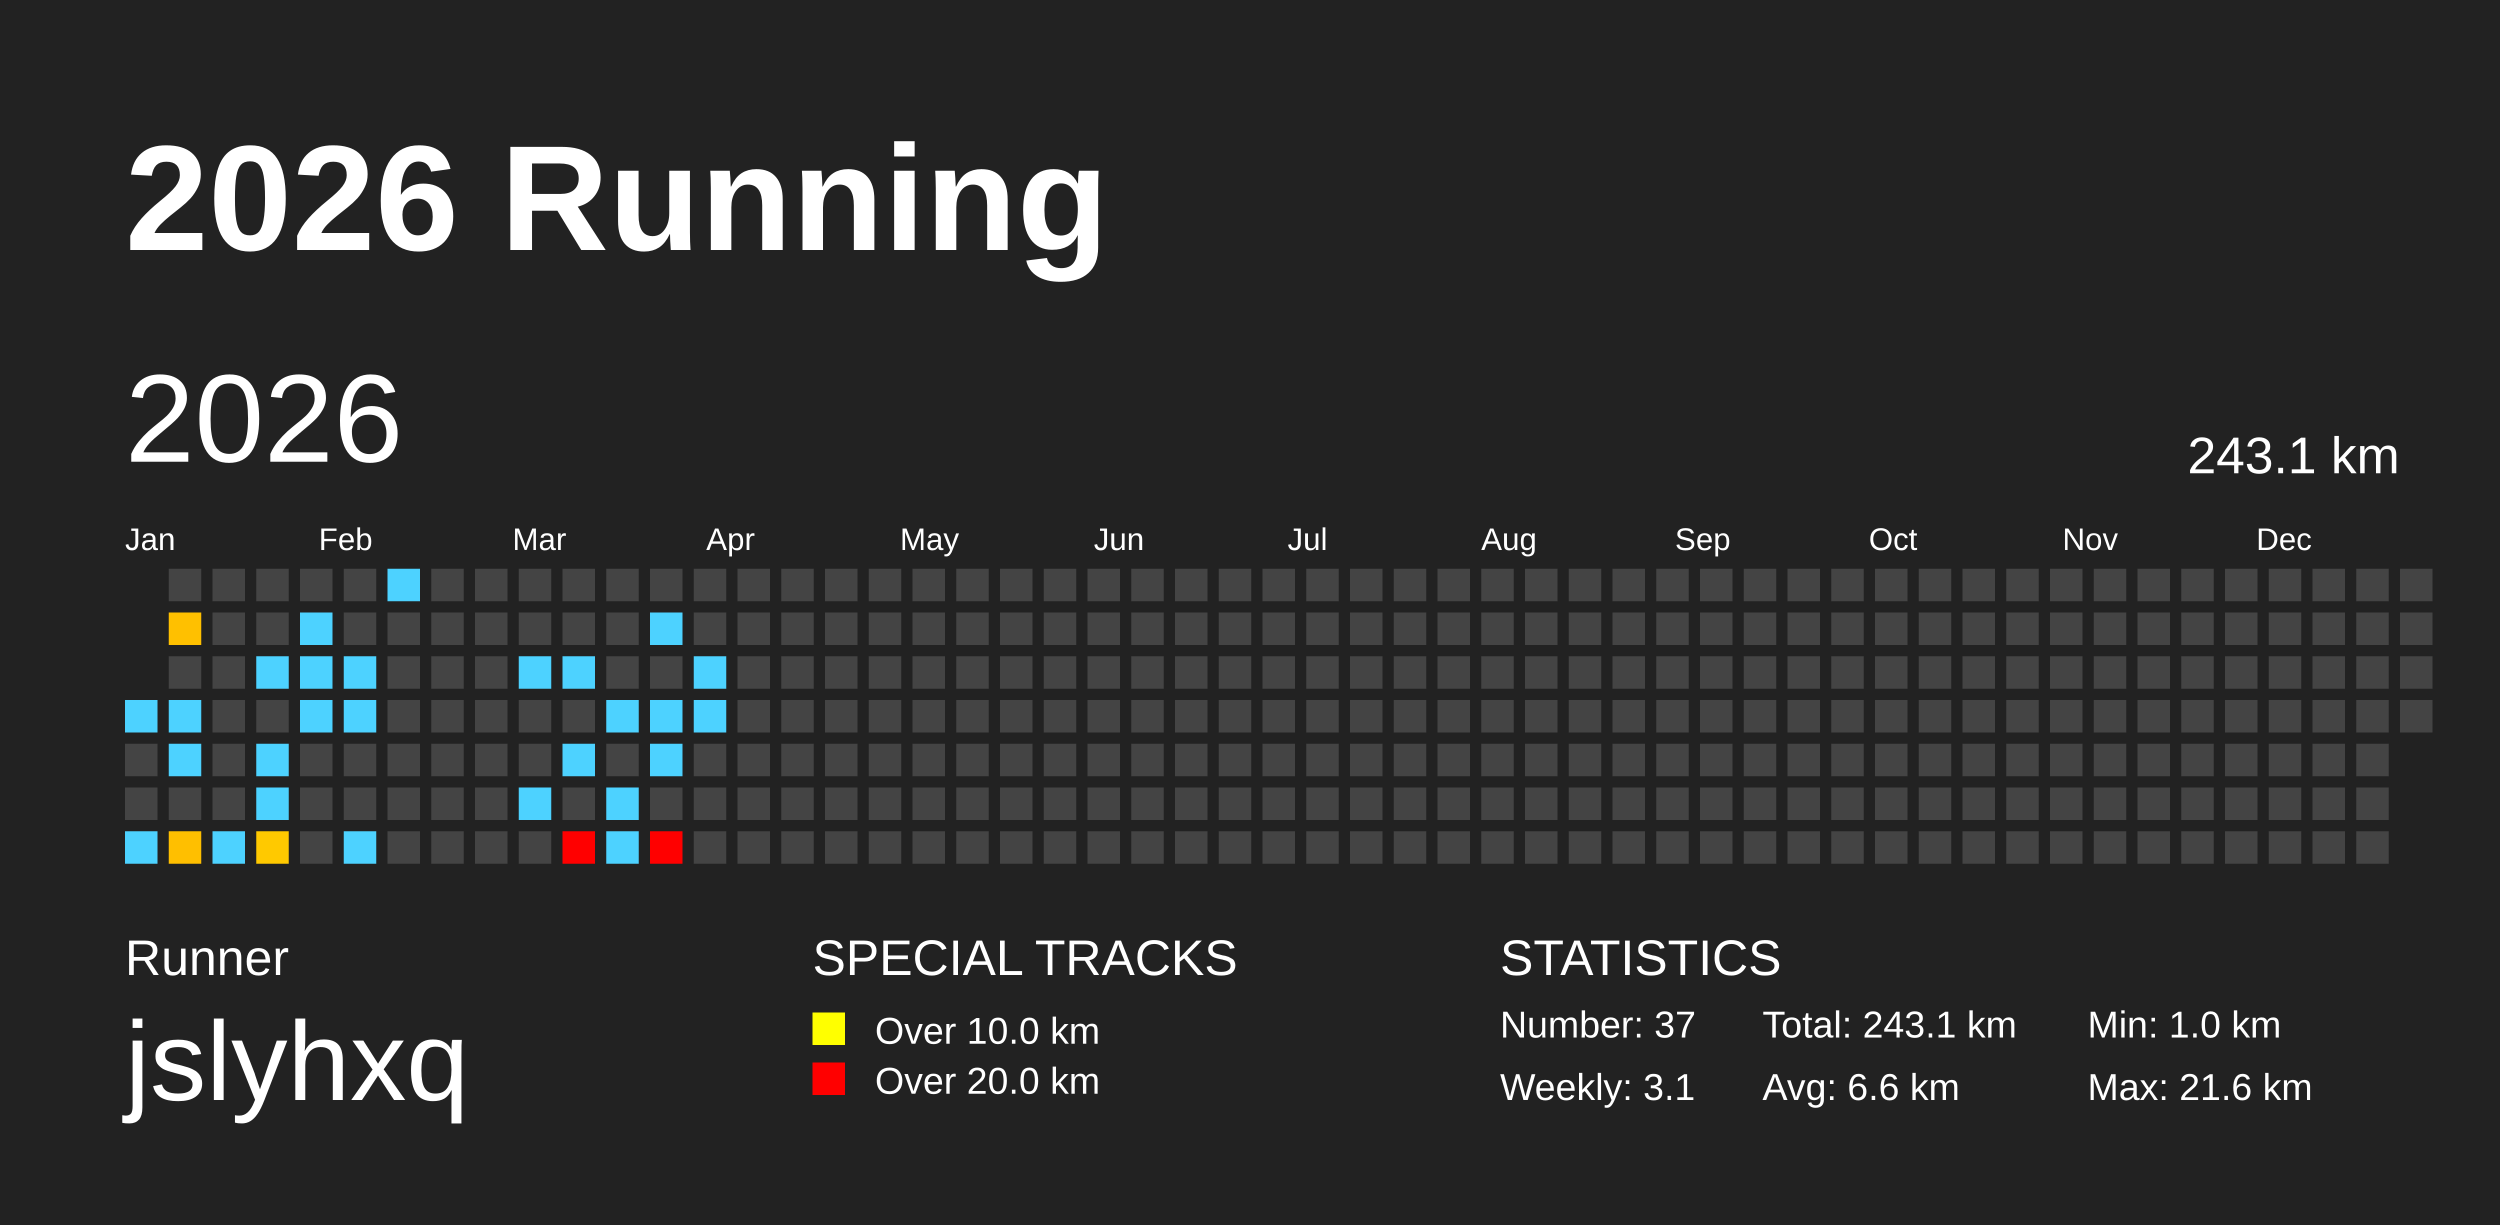
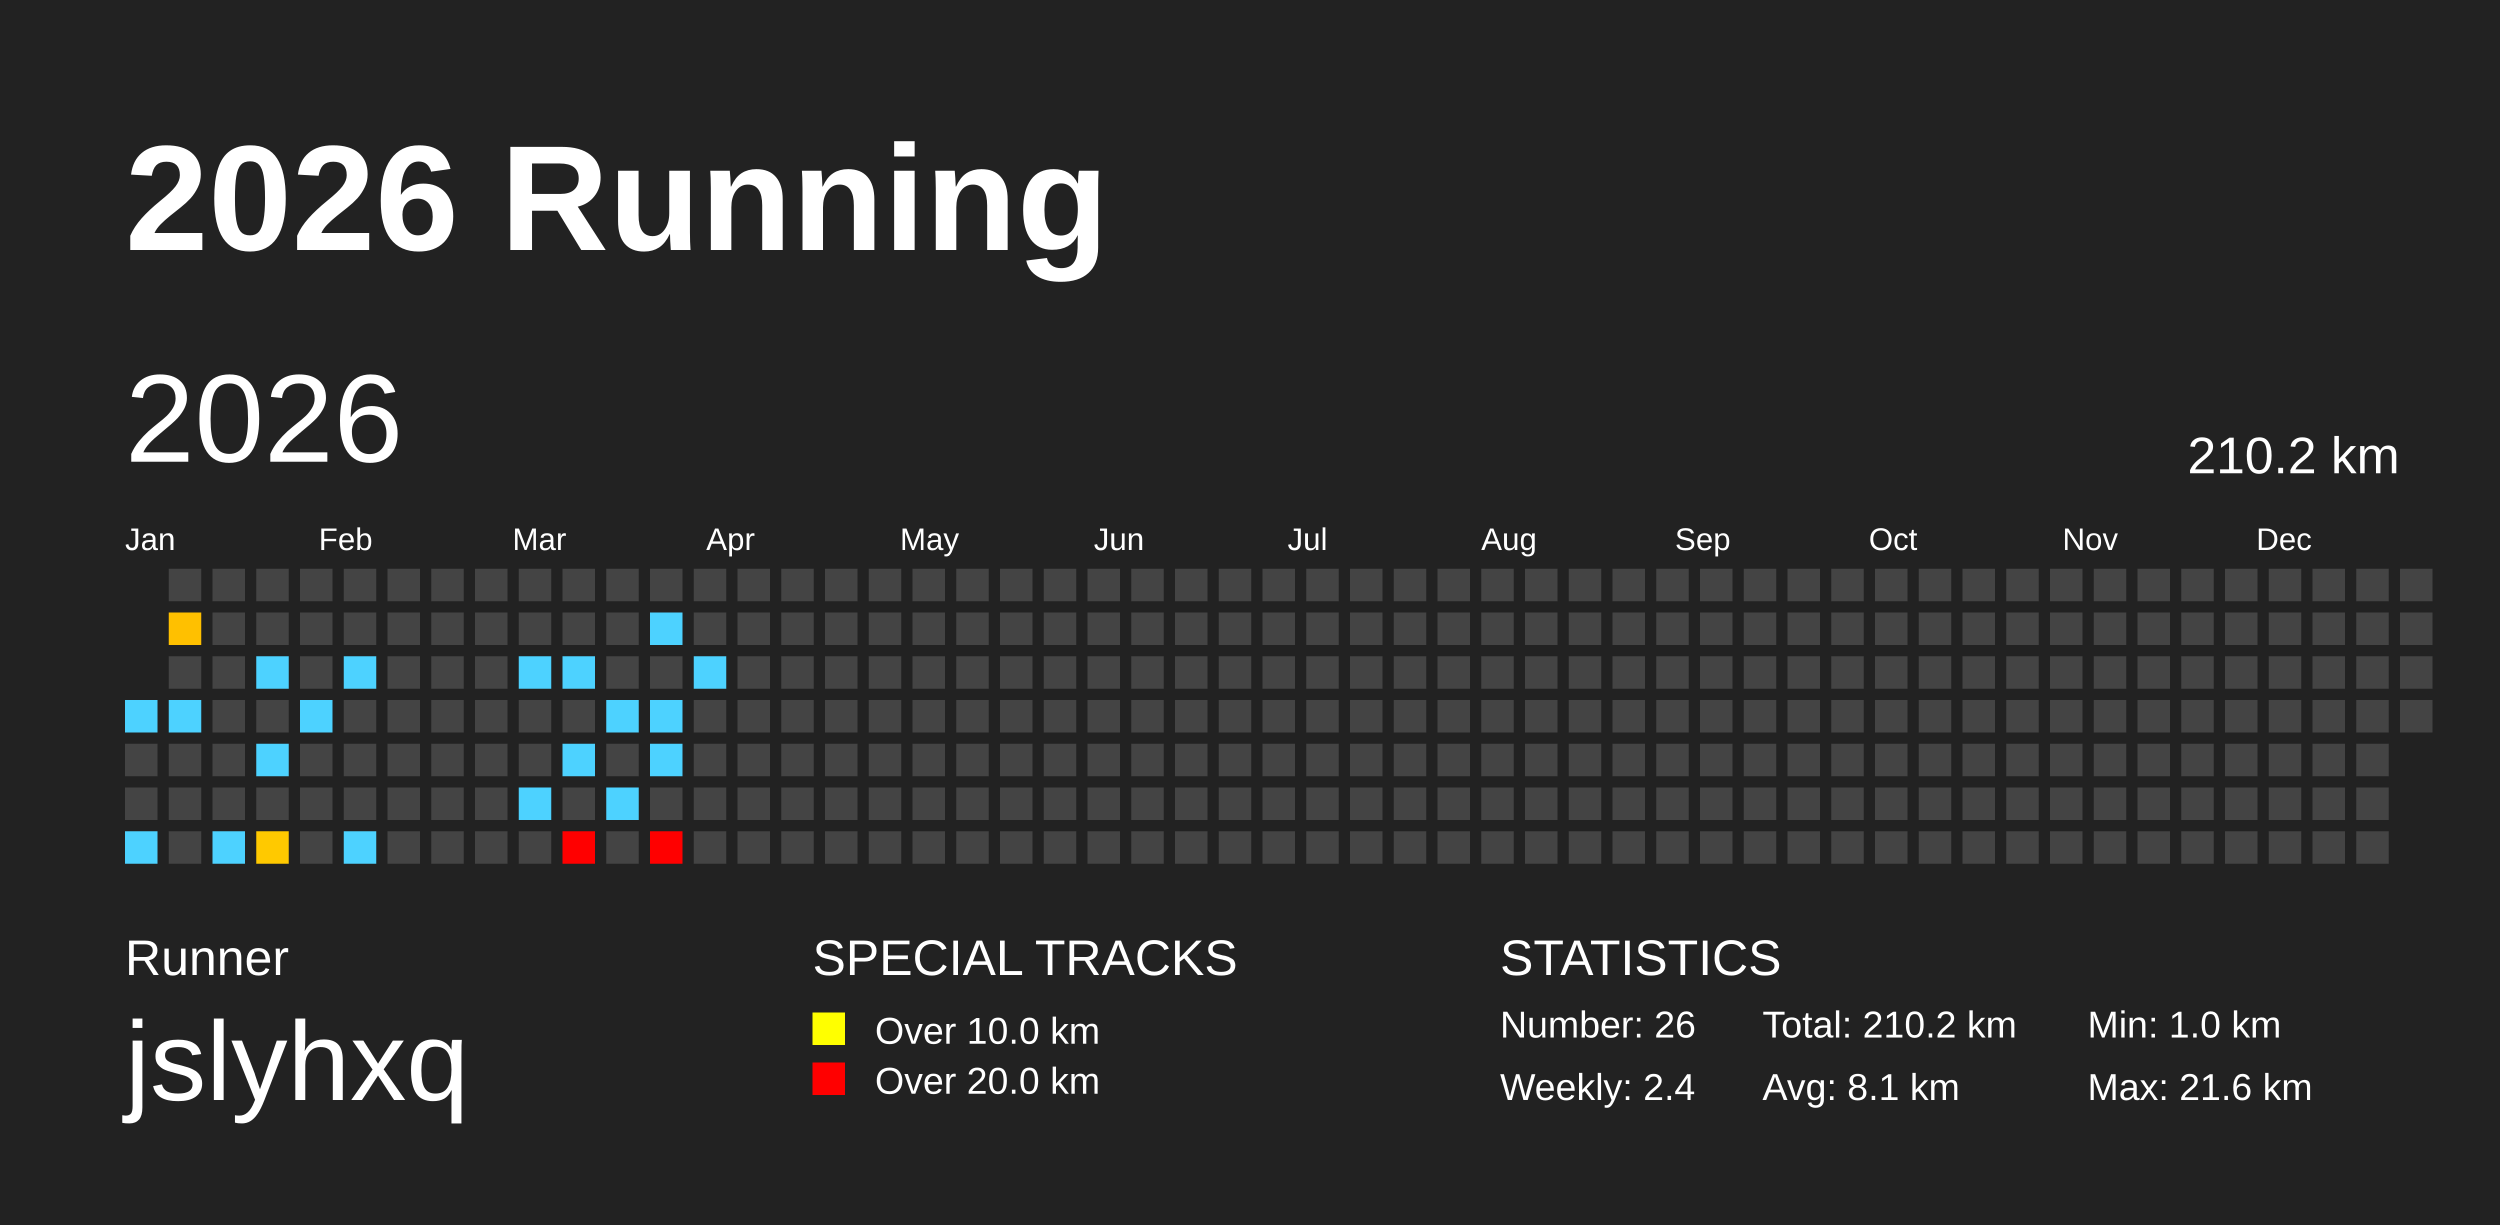
<svg xmlns="http://www.w3.org/2000/svg" baseProfile="full" height="98mm" version="1.1" viewBox="0,0,200,98" width="200mm">
  <defs />
  <rect fill="#222222" height="98" width="200" x="0" y="0" />
  <text fill="#FFFFFF" style="font-size:12px; font-family:Arial; font-weight:bold;" x="10" y="20">2026 Running</text>
  <text fill="#FFFFFF" style="font-size:4px; font-family:Arial" x="10" y="78">Runner</text>
  <text fill="#FFFFFF" style="font-size:9px; font-family:Arial" x="10" y="88">jslyhxq</text>
  <text fill="#FFFFFF" style="font-size:4px; font-family:Arial" x="65" y="78">SPECIAL TRACKS</text>
  <rect fill="yellow" height="2.6" width="2.6" x="65" y="81" />
  <text fill="#FFFFFF" style="font-size:3px; font-family:Arial" x="70" y="83.5">Over 10.0 km</text>
  <rect fill="red" height="2.6" width="2.6" x="65" y="85" />
  <text fill="#FFFFFF" style="font-size:3px; font-family:Arial" x="70" y="87.5">Over 20.0 km</text>
  <text fill="#FFFFFF" style="font-size:4px; font-family:Arial" x="120" y="78">STATISTICS</text>
-   <text fill="#FFFFFF" style="font-size:3px; font-family:Arial" x="120" y="83">Number: 37</text>
-   <text fill="#FFFFFF" style="font-size:3px; font-family:Arial" x="120" y="88">Weekly: 3.1</text>
-   <text fill="#FFFFFF" style="font-size:3px; font-family:Arial" x="141" y="83">Total: 243.1 km</text>
-   <text fill="#FFFFFF" style="font-size:3px; font-family:Arial" x="141" y="88">Avg: 6.6 km</text>
+   <text fill="#FFFFFF" style="font-size:3px; font-family:Arial" x="120" y="83">Number: 26</text>
+   <text fill="#FFFFFF" style="font-size:3px; font-family:Arial" x="120" y="88">Weekly: 2.4</text>
+   <text fill="#FFFFFF" style="font-size:3px; font-family:Arial" x="141" y="83">Total: 210.2 km</text>
+   <text fill="#FFFFFF" style="font-size:3px; font-family:Arial" x="141" y="88">Avg: 8.1 km</text>
  <text fill="#FFFFFF" style="font-size:3px; font-family:Arial" x="167" y="83">Min: 1.0 km</text>
  <text fill="#FFFFFF" style="font-size:3px; font-family:Arial" x="167" y="88">Max: 21.6 km</text>
  <text dominant-baseline="hanging" fill="#FFFFFF" style="font-size:10.0px; font-family:Arial;" x="10" y="30">2026</text>
-   <text dominant-baseline="hanging" fill="#FFFFFF" style="font-size:4.125px; font-family:Arial;" x="175" y="35">243.1 km</text>
+   <text dominant-baseline="hanging" fill="#FFFFFF" style="font-size:4.125px; font-family:Arial;" x="175" y="35">210.2 km</text>
  <text fill="#FFFFFF" style="font-size:2.5px; font-family:Arial" x="10.0" y="44">Jan</text>
  <text fill="#FFFFFF" style="font-size:2.5px; font-family:Arial" x="25.5" y="44">Feb</text>
  <text fill="#FFFFFF" style="font-size:2.5px; font-family:Arial" x="41.0" y="44">Mar</text>
  <text fill="#FFFFFF" style="font-size:2.5px; font-family:Arial" x="56.5" y="44">Apr</text>
  <text fill="#FFFFFF" style="font-size:2.5px; font-family:Arial" x="72.0" y="44">May</text>
  <text fill="#FFFFFF" style="font-size:2.5px; font-family:Arial" x="87.5" y="44">Jun</text>
  <text fill="#FFFFFF" style="font-size:2.5px; font-family:Arial" x="103.0" y="44">Jul</text>
  <text fill="#FFFFFF" style="font-size:2.5px; font-family:Arial" x="118.5" y="44">Aug</text>
  <text fill="#FFFFFF" style="font-size:2.5px; font-family:Arial" x="134.0" y="44">Sep</text>
  <text fill="#FFFFFF" style="font-size:2.5px; font-family:Arial" x="149.5" y="44">Oct</text>
  <text fill="#FFFFFF" style="font-size:2.5px; font-family:Arial" x="165.0" y="44">Nov</text>
  <text fill="#FFFFFF" style="font-size:2.5px; font-family:Arial" x="180.5" y="44">Dec</text>
  <rect fill="#4dd2ff" height="2.6" width="2.6" x="10.0" y="56.0" />
  <rect fill="#444444" height="2.6" width="2.6" x="10.0" y="59.5" />
  <rect fill="#444444" height="2.6" width="2.6" x="10.0" y="63.0" />
  <rect fill="#4dd2ff" height="2.6" width="2.6" x="10.0" y="66.5" />
  <rect fill="#444444" height="2.6" width="2.6" x="13.5" y="45.5" />
  <rect fill="#ffc000" height="2.6" width="2.6" x="13.5" y="49.0" />
  <rect fill="#444444" height="2.6" width="2.6" x="13.5" y="52.5" />
  <rect fill="#4dd2ff" height="2.6" width="2.6" x="13.5" y="56.0" />
-   <rect fill="#4dd2ff" height="2.6" width="2.6" x="13.5" y="59.5" />
+   <rect fill="#444444" height="2.6" width="2.6" x="13.5" y="59.5" />
  <rect fill="#444444" height="2.6" width="2.6" x="13.5" y="63.0" />
-   <rect fill="#ffbf00" height="2.6" width="2.6" x="13.5" y="66.5" />
+   <rect fill="#444444" height="2.6" width="2.6" x="13.5" y="66.5" />
  <rect fill="#444444" height="2.6" width="2.6" x="17.0" y="45.5" />
  <rect fill="#444444" height="2.6" width="2.6" x="17.0" y="49.0" />
  <rect fill="#444444" height="2.6" width="2.6" x="17.0" y="52.5" />
  <rect fill="#444444" height="2.6" width="2.6" x="17.0" y="56.0" />
  <rect fill="#444444" height="2.6" width="2.6" x="17.0" y="59.5" />
  <rect fill="#444444" height="2.6" width="2.6" x="17.0" y="63.0" />
  <rect fill="#4dd2ff" height="2.6" width="2.6" x="17.0" y="66.5" />
  <rect fill="#444444" height="2.6" width="2.6" x="20.5" y="45.5" />
  <rect fill="#444444" height="2.6" width="2.6" x="20.5" y="49.0" />
  <rect fill="#4dd2ff" height="2.6" width="2.6" x="20.5" y="52.5" />
  <rect fill="#444444" height="2.6" width="2.6" x="20.5" y="56.0" />
  <rect fill="#4dd2ff" height="2.6" width="2.6" x="20.5" y="59.5" />
-   <rect fill="#4dd2ff" height="2.6" width="2.6" x="20.5" y="63.0" />
+   <rect fill="#444444" height="2.6" width="2.6" x="20.5" y="63.0" />
  <rect fill="#ffc900" height="2.6" width="2.6" x="20.5" y="66.5" />
  <rect fill="#444444" height="2.6" width="2.6" x="24.0" y="45.5" />
-   <rect fill="#4dd2ff" height="2.6" width="2.6" x="24.0" y="49.0" />
-   <rect fill="#4dd2ff" height="2.6" width="2.6" x="24.0" y="52.5" />
+   <rect fill="#444444" height="2.6" width="2.6" x="24.0" y="49.0" />
+   <rect fill="#444444" height="2.6" width="2.6" x="24.0" y="52.5" />
  <rect fill="#4dd2ff" height="2.6" width="2.6" x="24.0" y="56.0" />
  <rect fill="#444444" height="2.6" width="2.6" x="24.0" y="59.5" />
  <rect fill="#444444" height="2.6" width="2.6" x="24.0" y="63.0" />
  <rect fill="#444444" height="2.6" width="2.6" x="24.0" y="66.5" />
  <rect fill="#444444" height="2.6" width="2.6" x="27.5" y="45.5" />
  <rect fill="#444444" height="2.6" width="2.6" x="27.5" y="49.0" />
  <rect fill="#4dd2ff" height="2.6" width="2.6" x="27.5" y="52.5" />
-   <rect fill="#4dd2ff" height="2.6" width="2.6" x="27.5" y="56.0" />
+   <rect fill="#444444" height="2.6" width="2.6" x="27.5" y="56.0" />
  <rect fill="#444444" height="2.6" width="2.6" x="27.5" y="59.5" />
  <rect fill="#444444" height="2.6" width="2.6" x="27.5" y="63.0" />
  <rect fill="#4dd2ff" height="2.6" width="2.6" x="27.5" y="66.5" />
-   <rect fill="#4dd2ff" height="2.6" width="2.6" x="31.0" y="45.5" />
+   <rect fill="#444444" height="2.6" width="2.6" x="31.0" y="45.5" />
  <rect fill="#444444" height="2.6" width="2.6" x="31.0" y="49.0" />
  <rect fill="#444444" height="2.6" width="2.6" x="31.0" y="52.5" />
  <rect fill="#444444" height="2.6" width="2.6" x="31.0" y="56.0" />
  <rect fill="#444444" height="2.6" width="2.6" x="31.0" y="59.5" />
  <rect fill="#444444" height="2.6" width="2.6" x="31.0" y="63.0" />
  <rect fill="#444444" height="2.6" width="2.6" x="31.0" y="66.5" />
  <rect fill="#444444" height="2.6" width="2.6" x="34.5" y="45.5" />
  <rect fill="#444444" height="2.6" width="2.6" x="34.5" y="49.0" />
  <rect fill="#444444" height="2.6" width="2.6" x="34.5" y="52.5" />
  <rect fill="#444444" height="2.6" width="2.6" x="34.5" y="56.0" />
  <rect fill="#444444" height="2.6" width="2.6" x="34.5" y="59.5" />
  <rect fill="#444444" height="2.6" width="2.6" x="34.5" y="63.0" />
  <rect fill="#444444" height="2.6" width="2.6" x="34.5" y="66.5" />
  <rect fill="#444444" height="2.6" width="2.6" x="38.0" y="45.5" />
  <rect fill="#444444" height="2.6" width="2.6" x="38.0" y="49.0" />
  <rect fill="#444444" height="2.6" width="2.6" x="38.0" y="52.5" />
  <rect fill="#444444" height="2.6" width="2.6" x="38.0" y="56.0" />
  <rect fill="#444444" height="2.6" width="2.6" x="38.0" y="59.5" />
  <rect fill="#444444" height="2.6" width="2.6" x="38.0" y="63.0" />
  <rect fill="#444444" height="2.6" width="2.6" x="38.0" y="66.5" />
  <rect fill="#444444" height="2.6" width="2.6" x="41.5" y="45.5" />
  <rect fill="#444444" height="2.6" width="2.6" x="41.5" y="49.0" />
  <rect fill="#4dd2ff" height="2.6" width="2.6" x="41.5" y="52.5" />
  <rect fill="#444444" height="2.6" width="2.6" x="41.5" y="56.0" />
  <rect fill="#444444" height="2.6" width="2.6" x="41.5" y="59.5" />
  <rect fill="#4dd2ff" height="2.6" width="2.6" x="41.5" y="63.0" />
  <rect fill="#444444" height="2.6" width="2.6" x="41.5" y="66.5" />
  <rect fill="#444444" height="2.6" width="2.6" x="45.0" y="45.5" />
  <rect fill="#444444" height="2.6" width="2.6" x="45.0" y="49.0" />
  <rect fill="#4dd2ff" height="2.6" width="2.6" x="45.0" y="52.5" />
  <rect fill="#444444" height="2.6" width="2.6" x="45.0" y="56.0" />
  <rect fill="#4dd2ff" height="2.6" width="2.6" x="45.0" y="59.5" />
  <rect fill="#444444" height="2.6" width="2.6" x="45.0" y="63.0" />
  <rect fill="red" height="2.6" width="2.6" x="45.0" y="66.5" />
  <rect fill="#444444" height="2.6" width="2.6" x="48.5" y="45.5" />
  <rect fill="#444444" height="2.6" width="2.6" x="48.5" y="49.0" />
  <rect fill="#444444" height="2.6" width="2.6" x="48.5" y="52.5" />
  <rect fill="#4dd2ff" height="2.6" width="2.6" x="48.5" y="56.0" />
  <rect fill="#444444" height="2.6" width="2.6" x="48.5" y="59.5" />
  <rect fill="#4dd2ff" height="2.6" width="2.6" x="48.5" y="63.0" />
-   <rect fill="#4dd2ff" height="2.6" width="2.6" x="48.5" y="66.5" />
+   <rect fill="#444444" height="2.6" width="2.6" x="48.5" y="66.5" />
  <rect fill="#444444" height="2.6" width="2.6" x="52.0" y="45.5" />
  <rect fill="#4dd2ff" height="2.6" width="2.6" x="52.0" y="49.0" />
  <rect fill="#444444" height="2.6" width="2.6" x="52.0" y="52.5" />
  <rect fill="#4dd2ff" height="2.6" width="2.6" x="52.0" y="56.0" />
  <rect fill="#4dd2ff" height="2.6" width="2.6" x="52.0" y="59.5" />
  <rect fill="#444444" height="2.6" width="2.6" x="52.0" y="63.0" />
  <rect fill="red" height="2.6" width="2.6" x="52.0" y="66.5" />
  <rect fill="#444444" height="2.6" width="2.6" x="55.5" y="45.5" />
  <rect fill="#444444" height="2.6" width="2.6" x="55.5" y="49.0" />
  <rect fill="#4dd2ff" height="2.6" width="2.6" x="55.5" y="52.5" />
-   <rect fill="#4dd2ff" height="2.6" width="2.6" x="55.5" y="56.0" />
+   <rect fill="#444444" height="2.6" width="2.6" x="55.5" y="56.0" />
  <rect fill="#444444" height="2.6" width="2.6" x="55.5" y="59.5" />
  <rect fill="#444444" height="2.6" width="2.6" x="55.5" y="63.0" />
  <rect fill="#444444" height="2.6" width="2.6" x="55.5" y="66.5" />
  <rect fill="#444444" height="2.6" width="2.6" x="59.0" y="45.5" />
  <rect fill="#444444" height="2.6" width="2.6" x="59.0" y="49.0" />
  <rect fill="#444444" height="2.6" width="2.6" x="59.0" y="52.5" />
  <rect fill="#444444" height="2.6" width="2.6" x="59.0" y="56.0" />
  <rect fill="#444444" height="2.6" width="2.6" x="59.0" y="59.5" />
  <rect fill="#444444" height="2.6" width="2.6" x="59.0" y="63.0" />
  <rect fill="#444444" height="2.6" width="2.6" x="59.0" y="66.5" />
  <rect fill="#444444" height="2.6" width="2.6" x="62.5" y="45.5" />
  <rect fill="#444444" height="2.6" width="2.6" x="62.5" y="49.0" />
  <rect fill="#444444" height="2.6" width="2.6" x="62.5" y="52.5" />
  <rect fill="#444444" height="2.6" width="2.6" x="62.5" y="56.0" />
  <rect fill="#444444" height="2.6" width="2.6" x="62.5" y="59.5" />
  <rect fill="#444444" height="2.6" width="2.6" x="62.5" y="63.0" />
  <rect fill="#444444" height="2.6" width="2.6" x="62.5" y="66.5" />
  <rect fill="#444444" height="2.6" width="2.6" x="66.0" y="45.5" />
  <rect fill="#444444" height="2.6" width="2.6" x="66.0" y="49.0" />
  <rect fill="#444444" height="2.6" width="2.6" x="66.0" y="52.5" />
  <rect fill="#444444" height="2.6" width="2.6" x="66.0" y="56.0" />
  <rect fill="#444444" height="2.6" width="2.6" x="66.0" y="59.5" />
  <rect fill="#444444" height="2.6" width="2.6" x="66.0" y="63.0" />
  <rect fill="#444444" height="2.6" width="2.6" x="66.0" y="66.5" />
  <rect fill="#444444" height="2.6" width="2.6" x="69.5" y="45.5" />
  <rect fill="#444444" height="2.6" width="2.6" x="69.5" y="49.0" />
  <rect fill="#444444" height="2.6" width="2.6" x="69.5" y="52.5" />
  <rect fill="#444444" height="2.6" width="2.6" x="69.5" y="56.0" />
  <rect fill="#444444" height="2.6" width="2.6" x="69.5" y="59.5" />
  <rect fill="#444444" height="2.6" width="2.6" x="69.5" y="63.0" />
  <rect fill="#444444" height="2.6" width="2.6" x="69.5" y="66.5" />
  <rect fill="#444444" height="2.6" width="2.6" x="73.0" y="45.5" />
  <rect fill="#444444" height="2.6" width="2.6" x="73.0" y="49.0" />
  <rect fill="#444444" height="2.6" width="2.6" x="73.0" y="52.5" />
  <rect fill="#444444" height="2.6" width="2.6" x="73.0" y="56.0" />
  <rect fill="#444444" height="2.6" width="2.6" x="73.0" y="59.5" />
  <rect fill="#444444" height="2.6" width="2.6" x="73.0" y="63.0" />
  <rect fill="#444444" height="2.6" width="2.6" x="73.0" y="66.5" />
  <rect fill="#444444" height="2.6" width="2.6" x="76.5" y="45.5" />
  <rect fill="#444444" height="2.6" width="2.6" x="76.5" y="49.0" />
  <rect fill="#444444" height="2.6" width="2.6" x="76.5" y="52.5" />
  <rect fill="#444444" height="2.6" width="2.6" x="76.5" y="56.0" />
  <rect fill="#444444" height="2.6" width="2.6" x="76.5" y="59.5" />
  <rect fill="#444444" height="2.6" width="2.6" x="76.5" y="63.0" />
  <rect fill="#444444" height="2.6" width="2.6" x="76.5" y="66.5" />
  <rect fill="#444444" height="2.6" width="2.6" x="80.0" y="45.5" />
  <rect fill="#444444" height="2.6" width="2.6" x="80.0" y="49.0" />
  <rect fill="#444444" height="2.6" width="2.6" x="80.0" y="52.5" />
  <rect fill="#444444" height="2.6" width="2.6" x="80.0" y="56.0" />
  <rect fill="#444444" height="2.6" width="2.6" x="80.0" y="59.5" />
  <rect fill="#444444" height="2.6" width="2.6" x="80.0" y="63.0" />
  <rect fill="#444444" height="2.6" width="2.6" x="80.0" y="66.5" />
  <rect fill="#444444" height="2.6" width="2.6" x="83.5" y="45.5" />
  <rect fill="#444444" height="2.6" width="2.6" x="83.5" y="49.0" />
  <rect fill="#444444" height="2.6" width="2.6" x="83.5" y="52.5" />
  <rect fill="#444444" height="2.6" width="2.6" x="83.5" y="56.0" />
  <rect fill="#444444" height="2.6" width="2.6" x="83.5" y="59.5" />
  <rect fill="#444444" height="2.6" width="2.6" x="83.5" y="63.0" />
  <rect fill="#444444" height="2.6" width="2.6" x="83.5" y="66.5" />
  <rect fill="#444444" height="2.6" width="2.6" x="87.0" y="45.5" />
  <rect fill="#444444" height="2.6" width="2.6" x="87.0" y="49.0" />
  <rect fill="#444444" height="2.6" width="2.6" x="87.0" y="52.5" />
  <rect fill="#444444" height="2.6" width="2.6" x="87.0" y="56.0" />
  <rect fill="#444444" height="2.6" width="2.6" x="87.0" y="59.5" />
  <rect fill="#444444" height="2.6" width="2.6" x="87.0" y="63.0" />
  <rect fill="#444444" height="2.6" width="2.6" x="87.0" y="66.5" />
  <rect fill="#444444" height="2.6" width="2.6" x="90.5" y="45.5" />
  <rect fill="#444444" height="2.6" width="2.6" x="90.5" y="49.0" />
  <rect fill="#444444" height="2.6" width="2.6" x="90.5" y="52.5" />
  <rect fill="#444444" height="2.6" width="2.6" x="90.5" y="56.0" />
  <rect fill="#444444" height="2.6" width="2.6" x="90.5" y="59.5" />
  <rect fill="#444444" height="2.6" width="2.6" x="90.5" y="63.0" />
  <rect fill="#444444" height="2.6" width="2.6" x="90.5" y="66.5" />
  <rect fill="#444444" height="2.6" width="2.6" x="94.0" y="45.5" />
  <rect fill="#444444" height="2.6" width="2.6" x="94.0" y="49.0" />
  <rect fill="#444444" height="2.6" width="2.6" x="94.0" y="52.5" />
  <rect fill="#444444" height="2.6" width="2.6" x="94.0" y="56.0" />
  <rect fill="#444444" height="2.6" width="2.6" x="94.0" y="59.5" />
  <rect fill="#444444" height="2.6" width="2.6" x="94.0" y="63.0" />
  <rect fill="#444444" height="2.6" width="2.6" x="94.0" y="66.5" />
  <rect fill="#444444" height="2.6" width="2.6" x="97.5" y="45.5" />
  <rect fill="#444444" height="2.6" width="2.6" x="97.5" y="49.0" />
  <rect fill="#444444" height="2.6" width="2.6" x="97.5" y="52.5" />
  <rect fill="#444444" height="2.6" width="2.6" x="97.5" y="56.0" />
  <rect fill="#444444" height="2.6" width="2.6" x="97.5" y="59.5" />
  <rect fill="#444444" height="2.6" width="2.6" x="97.5" y="63.0" />
  <rect fill="#444444" height="2.6" width="2.6" x="97.5" y="66.5" />
  <rect fill="#444444" height="2.6" width="2.6" x="101.0" y="45.5" />
  <rect fill="#444444" height="2.6" width="2.6" x="101.0" y="49.0" />
  <rect fill="#444444" height="2.6" width="2.6" x="101.0" y="52.5" />
  <rect fill="#444444" height="2.6" width="2.6" x="101.0" y="56.0" />
  <rect fill="#444444" height="2.6" width="2.6" x="101.0" y="59.5" />
  <rect fill="#444444" height="2.6" width="2.6" x="101.0" y="63.0" />
  <rect fill="#444444" height="2.6" width="2.6" x="101.0" y="66.5" />
  <rect fill="#444444" height="2.6" width="2.6" x="104.5" y="45.5" />
  <rect fill="#444444" height="2.6" width="2.6" x="104.5" y="49.0" />
  <rect fill="#444444" height="2.6" width="2.6" x="104.5" y="52.5" />
  <rect fill="#444444" height="2.6" width="2.6" x="104.5" y="56.0" />
  <rect fill="#444444" height="2.6" width="2.6" x="104.5" y="59.5" />
  <rect fill="#444444" height="2.6" width="2.6" x="104.5" y="63.0" />
  <rect fill="#444444" height="2.6" width="2.6" x="104.5" y="66.5" />
  <rect fill="#444444" height="2.6" width="2.6" x="108.0" y="45.5" />
  <rect fill="#444444" height="2.6" width="2.6" x="108.0" y="49.0" />
  <rect fill="#444444" height="2.6" width="2.6" x="108.0" y="52.5" />
  <rect fill="#444444" height="2.6" width="2.6" x="108.0" y="56.0" />
  <rect fill="#444444" height="2.6" width="2.6" x="108.0" y="59.5" />
  <rect fill="#444444" height="2.6" width="2.6" x="108.0" y="63.0" />
  <rect fill="#444444" height="2.6" width="2.6" x="108.0" y="66.5" />
  <rect fill="#444444" height="2.6" width="2.6" x="111.5" y="45.5" />
  <rect fill="#444444" height="2.6" width="2.6" x="111.5" y="49.0" />
  <rect fill="#444444" height="2.6" width="2.6" x="111.5" y="52.5" />
  <rect fill="#444444" height="2.6" width="2.6" x="111.5" y="56.0" />
  <rect fill="#444444" height="2.6" width="2.6" x="111.5" y="59.5" />
  <rect fill="#444444" height="2.6" width="2.6" x="111.5" y="63.0" />
  <rect fill="#444444" height="2.6" width="2.6" x="111.5" y="66.5" />
  <rect fill="#444444" height="2.6" width="2.6" x="115.0" y="45.5" />
  <rect fill="#444444" height="2.6" width="2.6" x="115.0" y="49.0" />
  <rect fill="#444444" height="2.6" width="2.6" x="115.0" y="52.5" />
  <rect fill="#444444" height="2.6" width="2.6" x="115.0" y="56.0" />
  <rect fill="#444444" height="2.6" width="2.6" x="115.0" y="59.5" />
  <rect fill="#444444" height="2.6" width="2.6" x="115.0" y="63.0" />
  <rect fill="#444444" height="2.6" width="2.6" x="115.0" y="66.5" />
  <rect fill="#444444" height="2.6" width="2.6" x="118.5" y="45.5" />
  <rect fill="#444444" height="2.6" width="2.6" x="118.5" y="49.0" />
  <rect fill="#444444" height="2.6" width="2.6" x="118.5" y="52.5" />
  <rect fill="#444444" height="2.6" width="2.6" x="118.5" y="56.0" />
  <rect fill="#444444" height="2.6" width="2.6" x="118.5" y="59.5" />
  <rect fill="#444444" height="2.6" width="2.6" x="118.5" y="63.0" />
  <rect fill="#444444" height="2.6" width="2.6" x="118.5" y="66.5" />
  <rect fill="#444444" height="2.6" width="2.6" x="122.0" y="45.5" />
  <rect fill="#444444" height="2.6" width="2.6" x="122.0" y="49.0" />
  <rect fill="#444444" height="2.6" width="2.6" x="122.0" y="52.5" />
  <rect fill="#444444" height="2.6" width="2.6" x="122.0" y="56.0" />
  <rect fill="#444444" height="2.6" width="2.6" x="122.0" y="59.5" />
  <rect fill="#444444" height="2.6" width="2.6" x="122.0" y="63.0" />
  <rect fill="#444444" height="2.6" width="2.6" x="122.0" y="66.5" />
  <rect fill="#444444" height="2.6" width="2.6" x="125.5" y="45.5" />
  <rect fill="#444444" height="2.6" width="2.6" x="125.5" y="49.0" />
  <rect fill="#444444" height="2.6" width="2.6" x="125.5" y="52.5" />
  <rect fill="#444444" height="2.6" width="2.6" x="125.5" y="56.0" />
  <rect fill="#444444" height="2.6" width="2.6" x="125.5" y="59.5" />
  <rect fill="#444444" height="2.6" width="2.6" x="125.5" y="63.0" />
  <rect fill="#444444" height="2.6" width="2.6" x="125.5" y="66.5" />
  <rect fill="#444444" height="2.6" width="2.6" x="129.0" y="45.5" />
  <rect fill="#444444" height="2.6" width="2.6" x="129.0" y="49.0" />
  <rect fill="#444444" height="2.6" width="2.6" x="129.0" y="52.5" />
  <rect fill="#444444" height="2.6" width="2.6" x="129.0" y="56.0" />
  <rect fill="#444444" height="2.6" width="2.6" x="129.0" y="59.5" />
  <rect fill="#444444" height="2.6" width="2.6" x="129.0" y="63.0" />
  <rect fill="#444444" height="2.6" width="2.6" x="129.0" y="66.5" />
  <rect fill="#444444" height="2.6" width="2.6" x="132.5" y="45.5" />
  <rect fill="#444444" height="2.6" width="2.6" x="132.5" y="49.0" />
  <rect fill="#444444" height="2.6" width="2.6" x="132.5" y="52.5" />
  <rect fill="#444444" height="2.6" width="2.6" x="132.5" y="56.0" />
  <rect fill="#444444" height="2.6" width="2.6" x="132.5" y="59.5" />
  <rect fill="#444444" height="2.6" width="2.6" x="132.5" y="63.0" />
  <rect fill="#444444" height="2.6" width="2.6" x="132.5" y="66.5" />
  <rect fill="#444444" height="2.6" width="2.6" x="136.0" y="45.5" />
  <rect fill="#444444" height="2.6" width="2.6" x="136.0" y="49.0" />
  <rect fill="#444444" height="2.6" width="2.6" x="136.0" y="52.5" />
  <rect fill="#444444" height="2.6" width="2.6" x="136.0" y="56.0" />
  <rect fill="#444444" height="2.6" width="2.6" x="136.0" y="59.5" />
  <rect fill="#444444" height="2.6" width="2.6" x="136.0" y="63.0" />
  <rect fill="#444444" height="2.6" width="2.6" x="136.0" y="66.5" />
  <rect fill="#444444" height="2.6" width="2.6" x="139.5" y="45.5" />
  <rect fill="#444444" height="2.6" width="2.6" x="139.5" y="49.0" />
  <rect fill="#444444" height="2.6" width="2.6" x="139.5" y="52.5" />
  <rect fill="#444444" height="2.6" width="2.6" x="139.5" y="56.0" />
  <rect fill="#444444" height="2.6" width="2.6" x="139.5" y="59.5" />
  <rect fill="#444444" height="2.6" width="2.6" x="139.5" y="63.0" />
  <rect fill="#444444" height="2.6" width="2.6" x="139.5" y="66.5" />
  <rect fill="#444444" height="2.6" width="2.6" x="143.0" y="45.5" />
  <rect fill="#444444" height="2.6" width="2.6" x="143.0" y="49.0" />
  <rect fill="#444444" height="2.6" width="2.6" x="143.0" y="52.5" />
  <rect fill="#444444" height="2.6" width="2.6" x="143.0" y="56.0" />
  <rect fill="#444444" height="2.6" width="2.6" x="143.0" y="59.5" />
  <rect fill="#444444" height="2.6" width="2.6" x="143.0" y="63.0" />
  <rect fill="#444444" height="2.6" width="2.6" x="143.0" y="66.5" />
  <rect fill="#444444" height="2.6" width="2.6" x="146.5" y="45.5" />
  <rect fill="#444444" height="2.6" width="2.6" x="146.5" y="49.0" />
  <rect fill="#444444" height="2.6" width="2.6" x="146.5" y="52.5" />
  <rect fill="#444444" height="2.6" width="2.6" x="146.5" y="56.0" />
  <rect fill="#444444" height="2.6" width="2.6" x="146.5" y="59.5" />
  <rect fill="#444444" height="2.6" width="2.6" x="146.5" y="63.0" />
  <rect fill="#444444" height="2.6" width="2.6" x="146.5" y="66.5" />
  <rect fill="#444444" height="2.6" width="2.6" x="150.0" y="45.5" />
  <rect fill="#444444" height="2.6" width="2.6" x="150.0" y="49.0" />
  <rect fill="#444444" height="2.6" width="2.6" x="150.0" y="52.5" />
  <rect fill="#444444" height="2.6" width="2.6" x="150.0" y="56.0" />
  <rect fill="#444444" height="2.6" width="2.6" x="150.0" y="59.5" />
  <rect fill="#444444" height="2.6" width="2.6" x="150.0" y="63.0" />
  <rect fill="#444444" height="2.6" width="2.6" x="150.0" y="66.5" />
  <rect fill="#444444" height="2.6" width="2.6" x="153.5" y="45.5" />
  <rect fill="#444444" height="2.6" width="2.6" x="153.5" y="49.0" />
  <rect fill="#444444" height="2.6" width="2.6" x="153.5" y="52.5" />
  <rect fill="#444444" height="2.6" width="2.6" x="153.5" y="56.0" />
  <rect fill="#444444" height="2.6" width="2.6" x="153.5" y="59.5" />
  <rect fill="#444444" height="2.6" width="2.6" x="153.5" y="63.0" />
  <rect fill="#444444" height="2.6" width="2.6" x="153.5" y="66.5" />
  <rect fill="#444444" height="2.6" width="2.6" x="157.0" y="45.5" />
  <rect fill="#444444" height="2.6" width="2.6" x="157.0" y="49.0" />
  <rect fill="#444444" height="2.6" width="2.6" x="157.0" y="52.5" />
  <rect fill="#444444" height="2.6" width="2.6" x="157.0" y="56.0" />
  <rect fill="#444444" height="2.6" width="2.6" x="157.0" y="59.5" />
  <rect fill="#444444" height="2.6" width="2.6" x="157.0" y="63.0" />
  <rect fill="#444444" height="2.6" width="2.6" x="157.0" y="66.5" />
  <rect fill="#444444" height="2.6" width="2.6" x="160.5" y="45.5" />
  <rect fill="#444444" height="2.6" width="2.6" x="160.5" y="49.0" />
  <rect fill="#444444" height="2.6" width="2.6" x="160.5" y="52.5" />
  <rect fill="#444444" height="2.6" width="2.6" x="160.5" y="56.0" />
  <rect fill="#444444" height="2.6" width="2.6" x="160.5" y="59.5" />
  <rect fill="#444444" height="2.6" width="2.6" x="160.5" y="63.0" />
  <rect fill="#444444" height="2.6" width="2.6" x="160.5" y="66.5" />
  <rect fill="#444444" height="2.6" width="2.6" x="164.0" y="45.5" />
  <rect fill="#444444" height="2.6" width="2.6" x="164.0" y="49.0" />
  <rect fill="#444444" height="2.6" width="2.6" x="164.0" y="52.5" />
  <rect fill="#444444" height="2.6" width="2.6" x="164.0" y="56.0" />
  <rect fill="#444444" height="2.6" width="2.6" x="164.0" y="59.5" />
  <rect fill="#444444" height="2.6" width="2.6" x="164.0" y="63.0" />
  <rect fill="#444444" height="2.6" width="2.6" x="164.0" y="66.5" />
  <rect fill="#444444" height="2.6" width="2.6" x="167.5" y="45.5" />
  <rect fill="#444444" height="2.6" width="2.6" x="167.5" y="49.0" />
  <rect fill="#444444" height="2.6" width="2.6" x="167.5" y="52.5" />
  <rect fill="#444444" height="2.6" width="2.6" x="167.5" y="56.0" />
  <rect fill="#444444" height="2.6" width="2.6" x="167.5" y="59.5" />
  <rect fill="#444444" height="2.6" width="2.6" x="167.5" y="63.0" />
  <rect fill="#444444" height="2.6" width="2.6" x="167.5" y="66.5" />
  <rect fill="#444444" height="2.6" width="2.6" x="171.0" y="45.5" />
  <rect fill="#444444" height="2.6" width="2.6" x="171.0" y="49.0" />
  <rect fill="#444444" height="2.6" width="2.6" x="171.0" y="52.5" />
  <rect fill="#444444" height="2.6" width="2.6" x="171.0" y="56.0" />
  <rect fill="#444444" height="2.6" width="2.6" x="171.0" y="59.5" />
  <rect fill="#444444" height="2.6" width="2.6" x="171.0" y="63.0" />
  <rect fill="#444444" height="2.6" width="2.6" x="171.0" y="66.5" />
  <rect fill="#444444" height="2.6" width="2.6" x="174.5" y="45.5" />
  <rect fill="#444444" height="2.6" width="2.6" x="174.5" y="49.0" />
  <rect fill="#444444" height="2.6" width="2.6" x="174.5" y="52.5" />
  <rect fill="#444444" height="2.6" width="2.6" x="174.5" y="56.0" />
  <rect fill="#444444" height="2.6" width="2.6" x="174.5" y="59.5" />
  <rect fill="#444444" height="2.6" width="2.6" x="174.5" y="63.0" />
  <rect fill="#444444" height="2.6" width="2.6" x="174.5" y="66.5" />
  <rect fill="#444444" height="2.6" width="2.6" x="178.0" y="45.5" />
  <rect fill="#444444" height="2.6" width="2.6" x="178.0" y="49.0" />
  <rect fill="#444444" height="2.6" width="2.6" x="178.0" y="52.5" />
  <rect fill="#444444" height="2.6" width="2.6" x="178.0" y="56.0" />
  <rect fill="#444444" height="2.6" width="2.6" x="178.0" y="59.5" />
  <rect fill="#444444" height="2.6" width="2.6" x="178.0" y="63.0" />
  <rect fill="#444444" height="2.6" width="2.6" x="178.0" y="66.5" />
  <rect fill="#444444" height="2.6" width="2.6" x="181.5" y="45.5" />
  <rect fill="#444444" height="2.6" width="2.6" x="181.5" y="49.0" />
  <rect fill="#444444" height="2.6" width="2.6" x="181.5" y="52.5" />
  <rect fill="#444444" height="2.6" width="2.6" x="181.5" y="56.0" />
  <rect fill="#444444" height="2.6" width="2.6" x="181.5" y="59.5" />
  <rect fill="#444444" height="2.6" width="2.6" x="181.5" y="63.0" />
  <rect fill="#444444" height="2.6" width="2.6" x="181.5" y="66.5" />
  <rect fill="#444444" height="2.6" width="2.6" x="185.0" y="45.5" />
  <rect fill="#444444" height="2.6" width="2.6" x="185.0" y="49.0" />
  <rect fill="#444444" height="2.6" width="2.6" x="185.0" y="52.5" />
  <rect fill="#444444" height="2.6" width="2.6" x="185.0" y="56.0" />
  <rect fill="#444444" height="2.6" width="2.6" x="185.0" y="59.5" />
  <rect fill="#444444" height="2.6" width="2.6" x="185.0" y="63.0" />
  <rect fill="#444444" height="2.6" width="2.6" x="185.0" y="66.5" />
  <rect fill="#444444" height="2.6" width="2.6" x="188.5" y="45.5" />
  <rect fill="#444444" height="2.6" width="2.6" x="188.5" y="49.0" />
  <rect fill="#444444" height="2.6" width="2.6" x="188.5" y="52.5" />
  <rect fill="#444444" height="2.6" width="2.6" x="188.5" y="56.0" />
  <rect fill="#444444" height="2.6" width="2.6" x="188.5" y="59.5" />
  <rect fill="#444444" height="2.6" width="2.6" x="188.5" y="63.0" />
  <rect fill="#444444" height="2.6" width="2.6" x="188.5" y="66.5" />
  <rect fill="#444444" height="2.6" width="2.6" x="192.0" y="45.5" />
  <rect fill="#444444" height="2.6" width="2.6" x="192.0" y="49.0" />
  <rect fill="#444444" height="2.6" width="2.6" x="192.0" y="52.5" />
  <rect fill="#444444" height="2.6" width="2.6" x="192.0" y="56.0" />
</svg>
